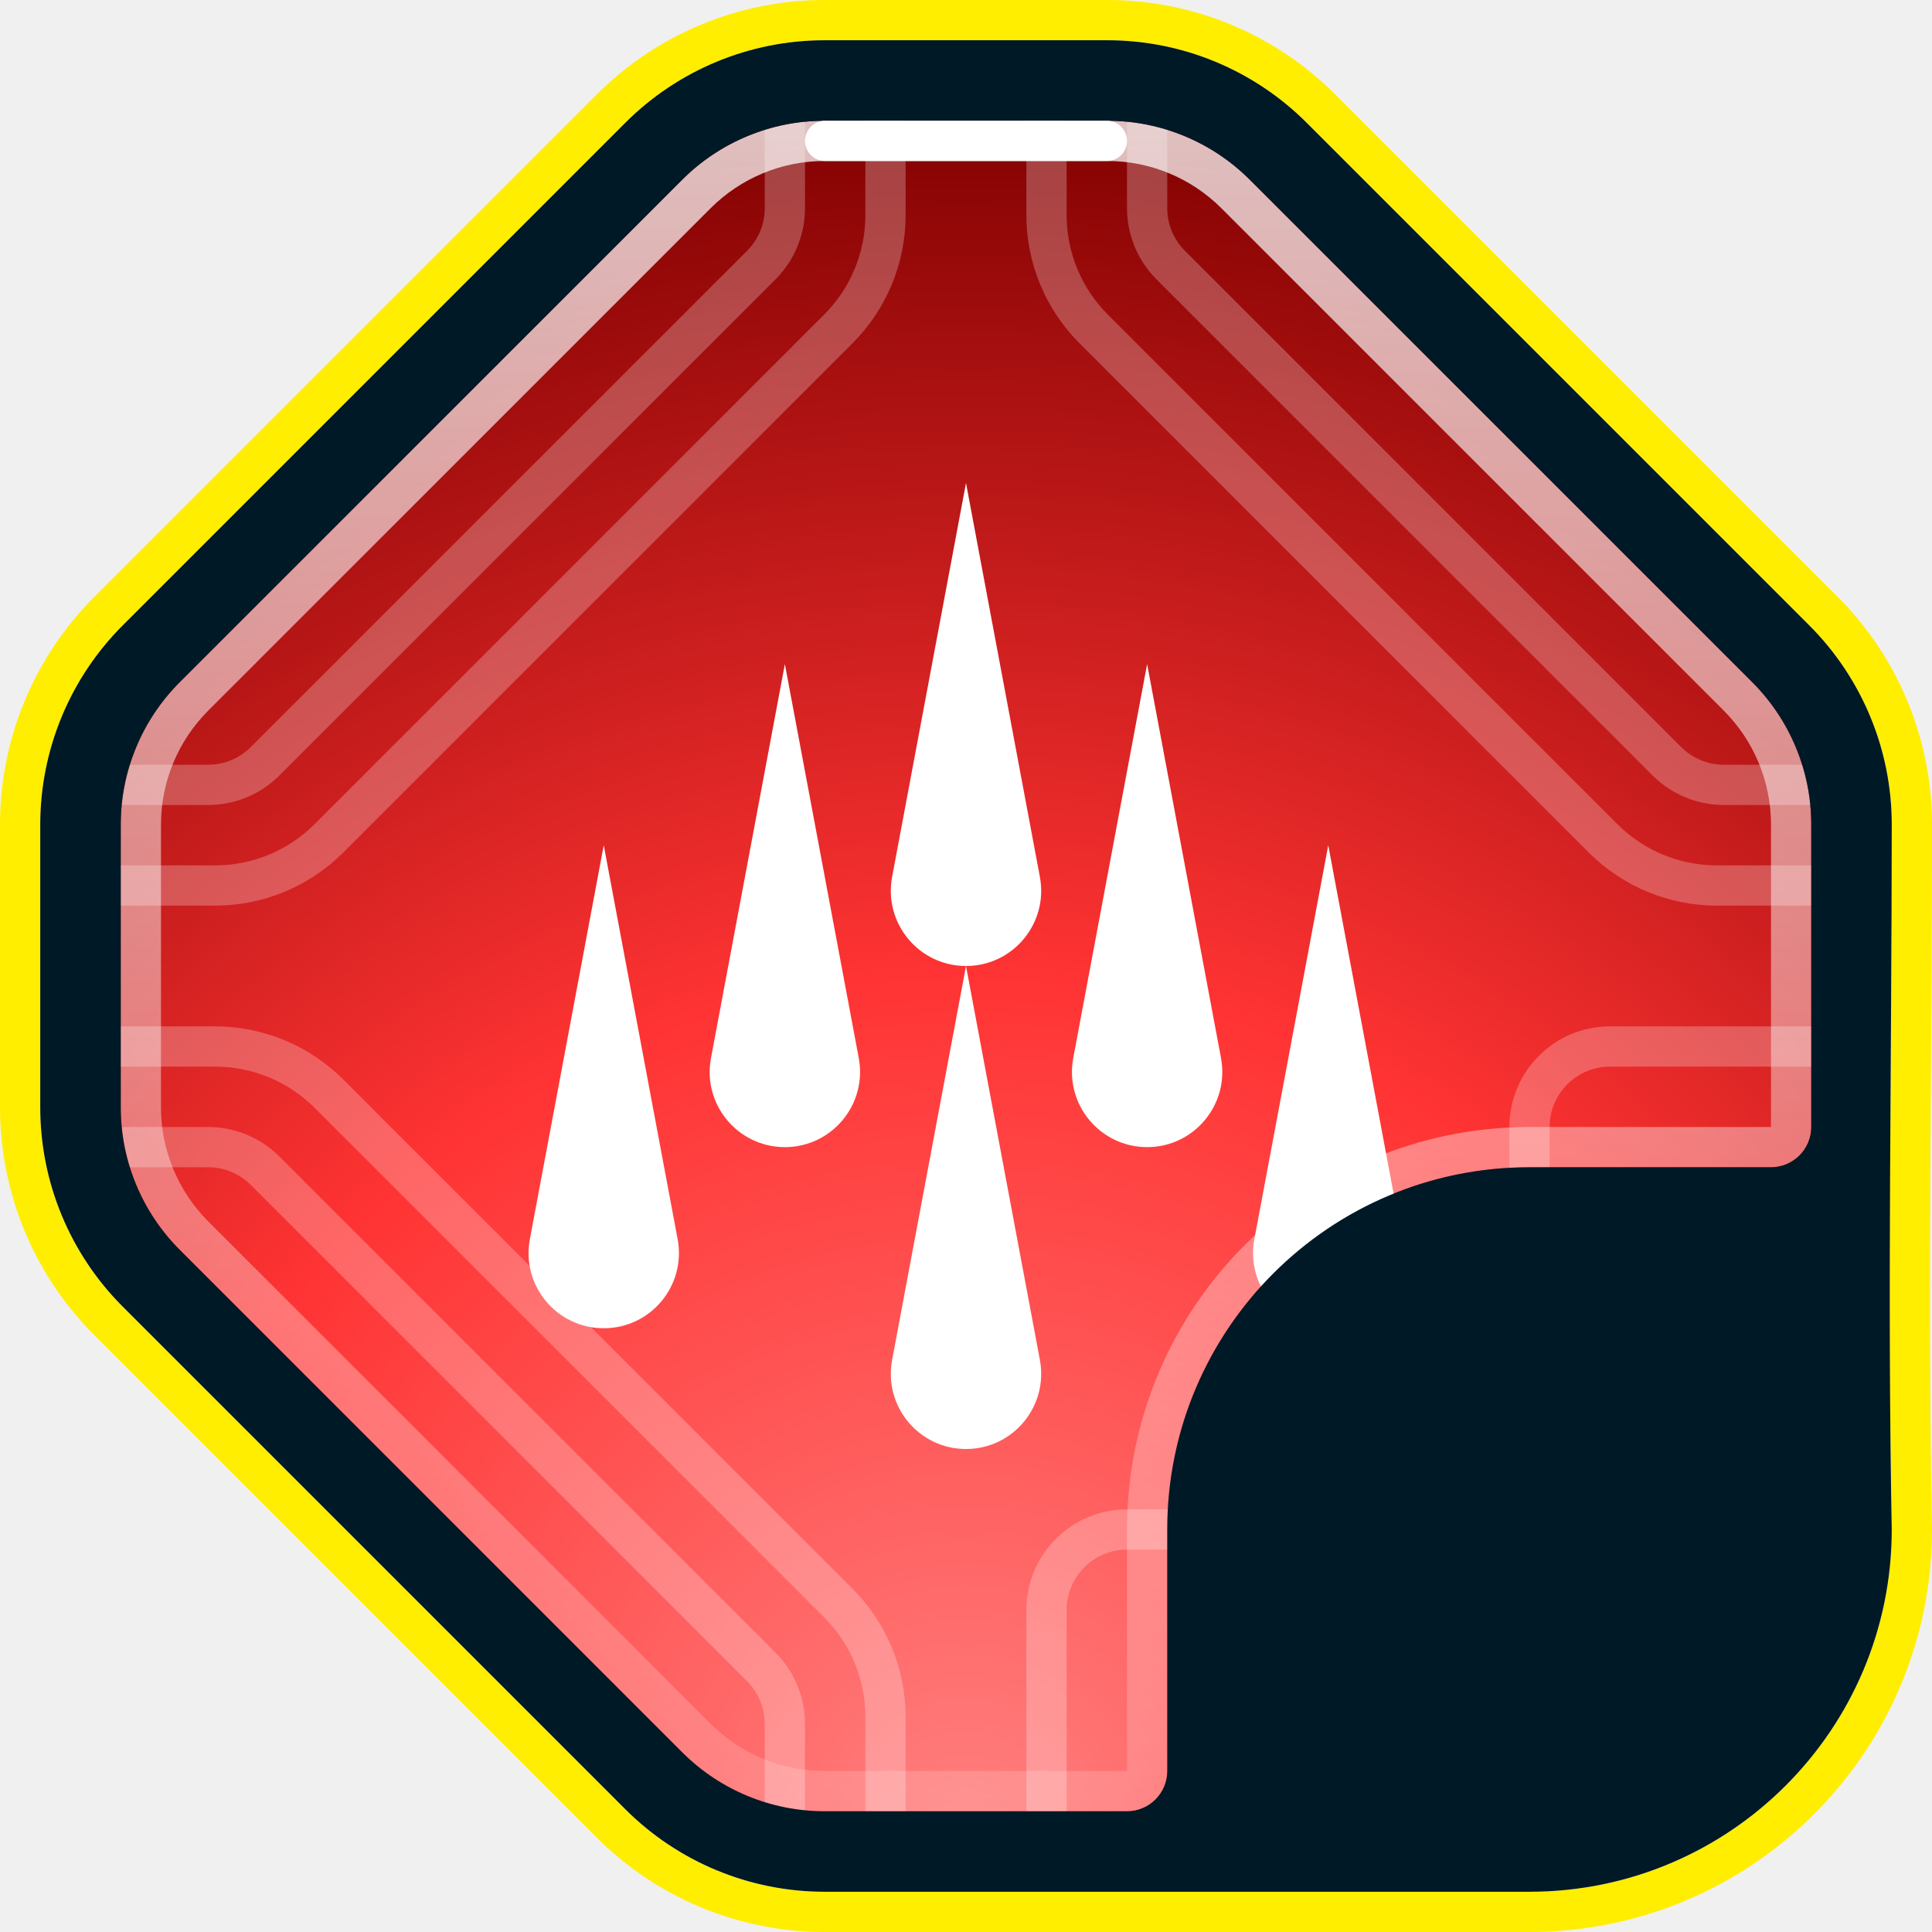
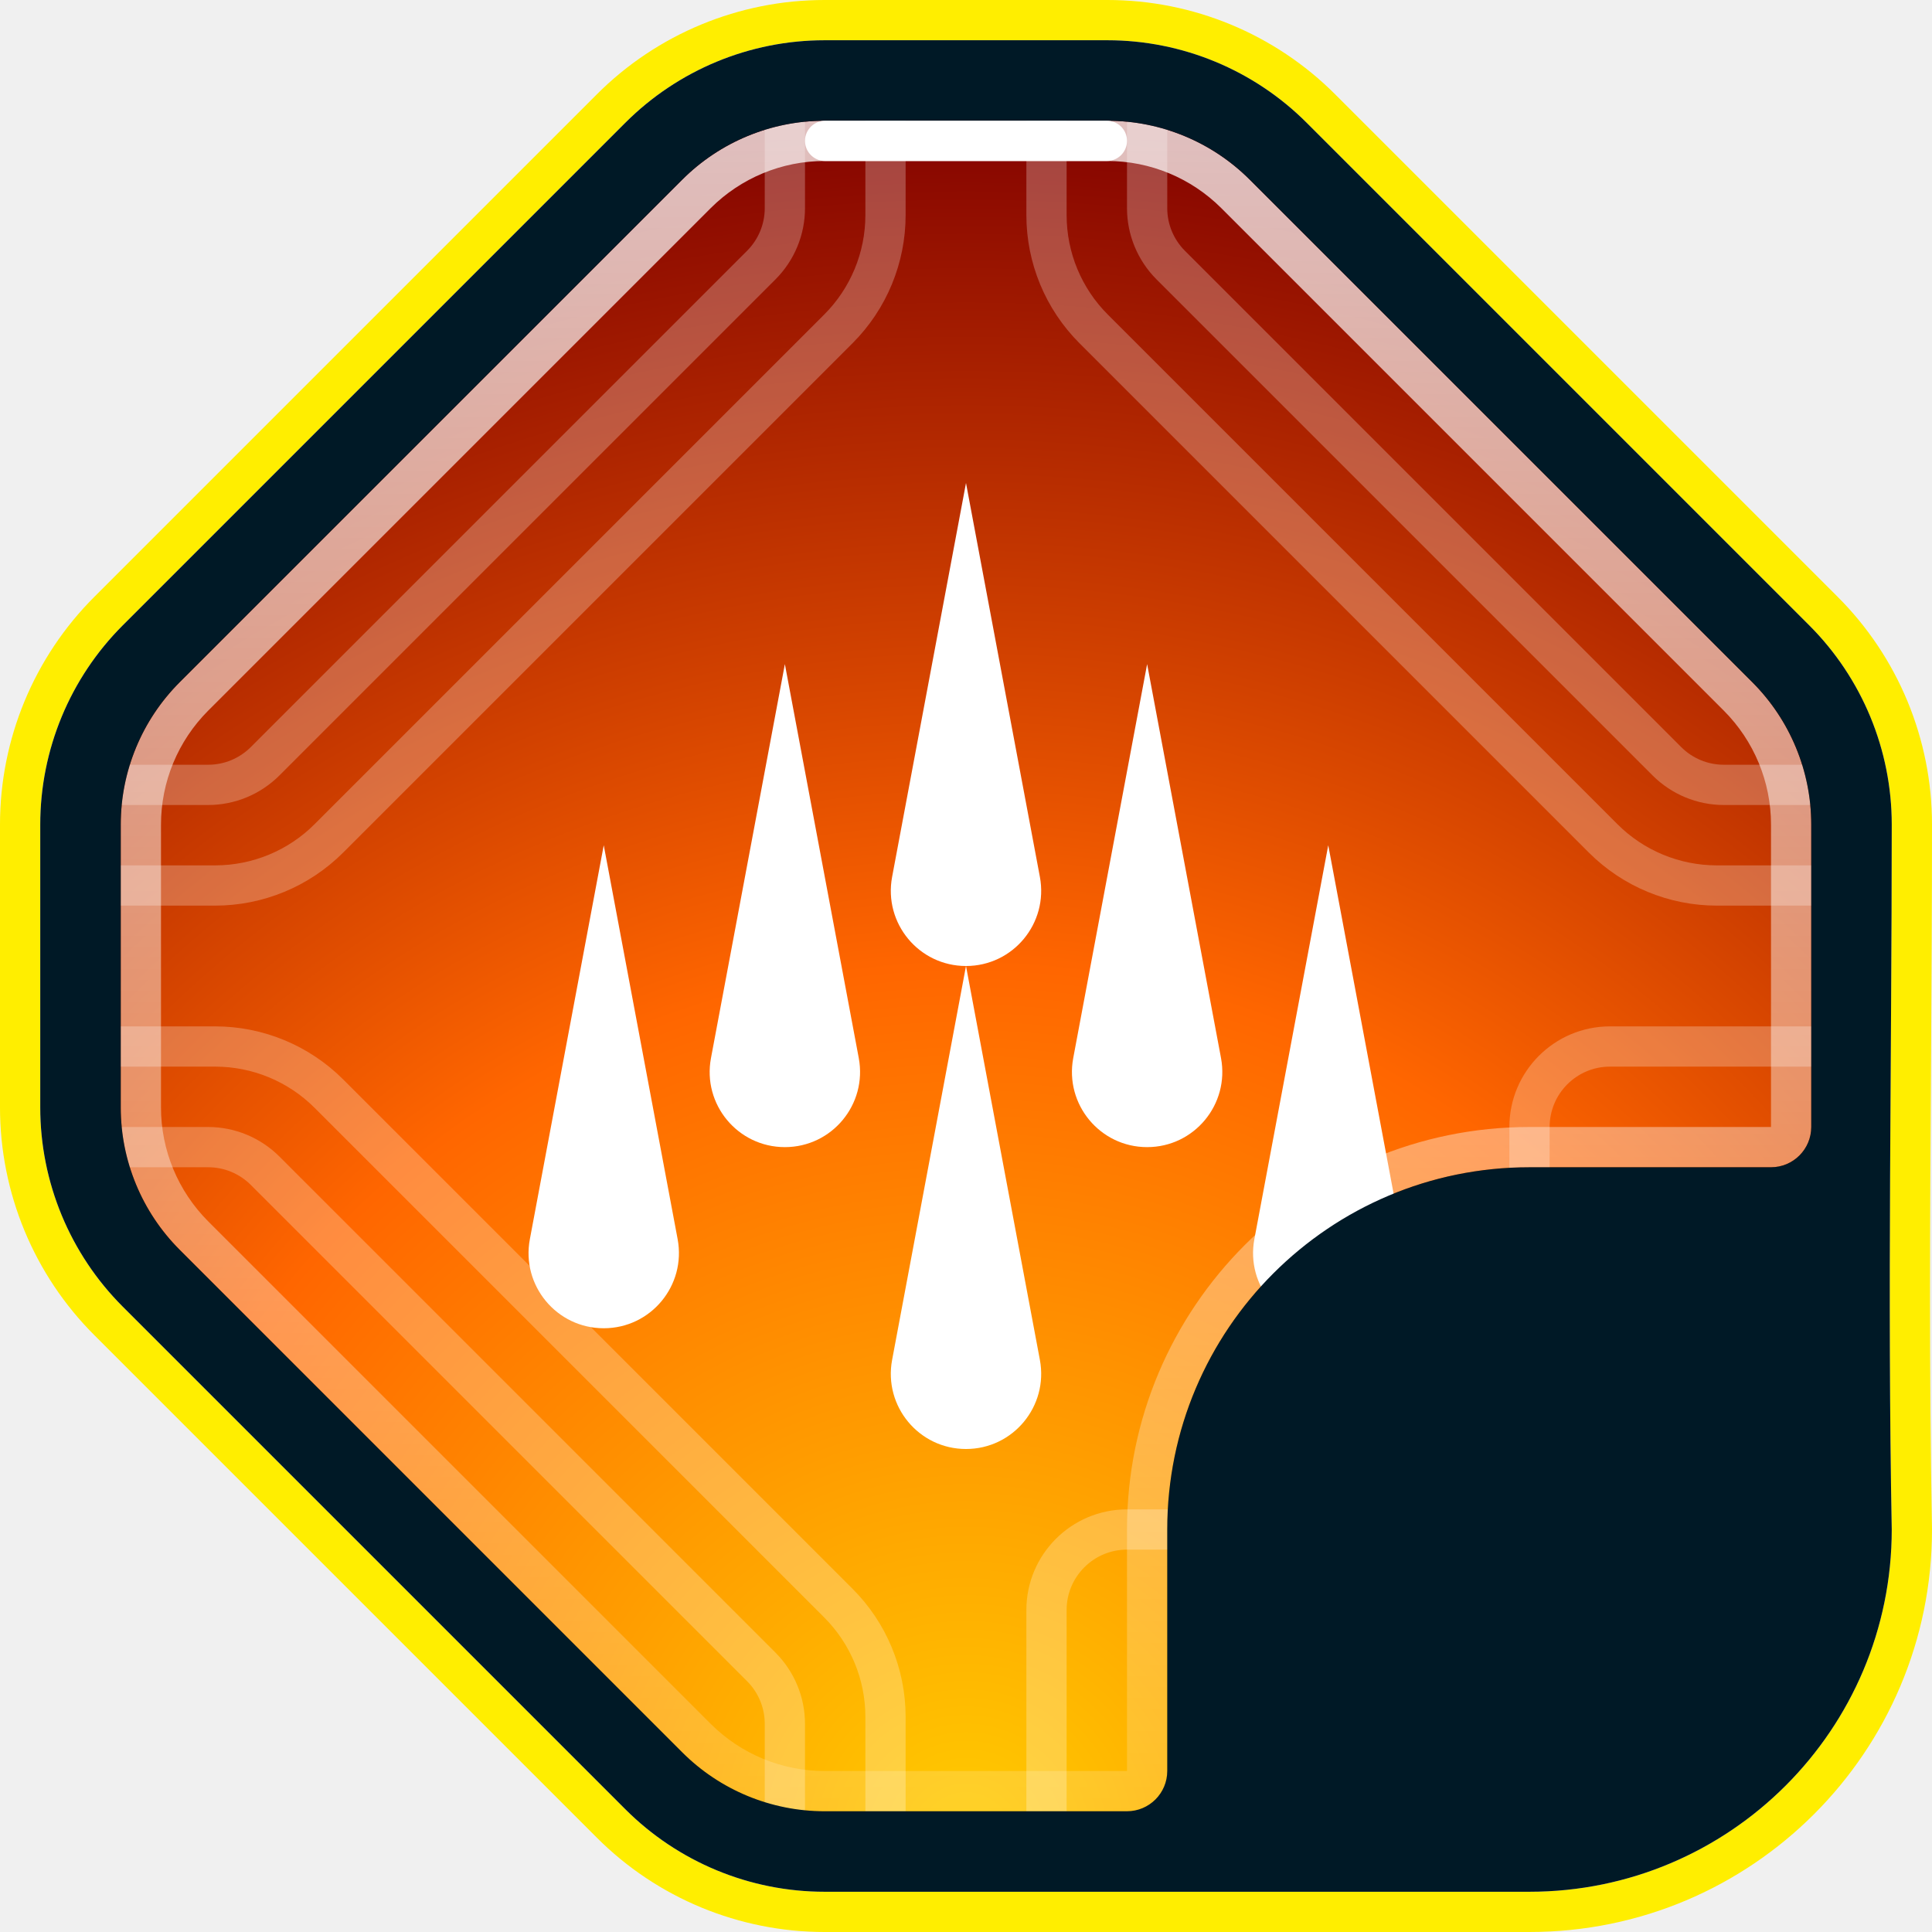
<svg xmlns="http://www.w3.org/2000/svg" width="24" height="24" viewBox="0 0 24 24" fill="none">
  <path fill-rule="evenodd" clip-rule="evenodd" d="M24 19C24 21.761 21.761 24 19 24H10.243C9.182 24 8.164 23.579 7.414 22.828L1.172 16.586C0.421 15.836 0 14.818 0 13.757V10.243C0 9.182 0.421 8.164 1.172 7.414L7.414 1.172C8.164 0.421 9.182 0 10.243 0H13.757C14.818 0 15.836 0.421 16.586 1.172L22.828 7.414C23.579 8.164 24 9.182 24 10.243C24 11.222 23.994 12.198 23.988 13.173C23.975 15.116 23.963 17.052 24 18.991L24 19ZM23.5 19C23.463 17.055 23.475 15.108 23.488 13.161C23.494 12.188 23.5 11.215 23.5 10.243C23.5 9.314 23.131 8.424 22.475 7.768L16.232 1.525C15.576 0.869 14.686 0.5 13.757 0.5H10.243C9.314 0.5 8.424 0.869 7.768 1.525L1.525 7.768C0.869 8.424 0.5 9.314 0.5 10.243V13.757C0.5 14.686 0.869 15.576 1.525 16.232L7.768 22.475C8.424 23.131 9.314 23.5 10.243 23.5H19C21.485 23.5 23.5 21.485 23.5 19Z" fill="#FFEE00" />
  <path d="M8.121 1.879L1.879 8.121C1.316 8.684 1 9.447 1 10.243V13.757C1 14.553 1.316 15.316 1.879 15.879L8.121 22.121C8.684 22.684 9.447 23 10.243 23H13.757C14.553 23 15.316 22.684 15.879 22.121L22.121 15.879C22.684 15.316 23 14.553 23 13.757V10.243C23 9.447 22.684 8.684 22.121 8.121L15.879 1.879C15.316 1.316 14.553 1 13.757 1H10.243C9.447 1 8.684 1.316 8.121 1.879Z" fill="url(#paint0_radial_37759_55976)" />
  <path fill-rule="evenodd" clip-rule="evenodd" d="M10 1V2.586C10 2.917 9.868 3.235 9.634 3.47L3.47 9.634C3.235 9.868 2.917 10 2.586 10H1V9.5H2.586C2.785 9.5 2.975 9.421 3.116 9.28L9.28 3.116C9.421 2.975 9.5 2.785 9.5 2.586V1H10ZM14 1V2.586C14 2.917 14.132 3.235 14.366 3.47L20.53 9.634C20.765 9.868 21.083 10 21.414 10H23V9.5H21.414C21.215 9.5 21.024 9.421 20.884 9.28L14.72 3.116C14.579 2.975 14.5 2.785 14.5 2.586V1H14ZM10 21.414V23H9.5V21.414C9.5 21.215 9.421 21.024 9.28 20.884L3.116 14.72C2.975 14.579 2.785 14.5 2.586 14.5H1V14H2.586C2.917 14 3.235 14.132 3.47 14.366L9.634 20.53C9.868 20.765 10 21.083 10 21.414ZM11.25 1V2.672C11.25 3.268 11.013 3.841 10.591 4.263L4.263 10.591C3.841 11.013 3.268 11.25 2.672 11.25H1V10.75H2.672C3.136 10.75 3.581 10.566 3.909 10.237L10.237 3.909C10.566 3.581 10.75 3.136 10.75 2.672V1H11.25ZM12.75 2.672V1H13.25V2.672C13.25 3.136 13.434 3.581 13.763 3.909L20.091 10.237C20.419 10.566 20.864 10.75 21.328 10.75H23V11.25H21.328C20.732 11.25 20.159 11.013 19.737 10.591L13.409 4.263C12.987 3.841 12.75 3.268 12.75 2.672ZM11.25 23V21.328C11.25 20.732 11.013 20.159 10.591 19.737L4.263 13.409C3.841 12.987 3.268 12.75 2.672 12.75H1V13.25H2.672C3.136 13.25 3.581 13.434 3.909 13.763L10.237 20.091C10.566 20.419 10.75 20.864 10.75 21.328V23H11.25ZM12.75 20V23H13.25V20C13.25 19.586 13.586 19.25 14 19.25H15V18.75H14C13.31 18.75 12.75 19.31 12.75 20ZM20 12.75C19.31 12.75 18.75 13.31 18.75 14V15H19.25V14C19.25 13.586 19.586 13.25 20 13.25H23V12.75H20Z" fill="white" fill-opacity="0.25" />
  <path fill-rule="evenodd" clip-rule="evenodd" d="M10.243 2C9.712 2 9.204 2.211 8.828 2.586L2.586 8.828C2.211 9.204 2 9.712 2 10.243V13.757C2 14.288 2.211 14.796 2.586 15.172L8.828 21.414C9.204 21.789 9.712 22 10.243 22H14V19C14 16.239 16.239 14 19 14H22V10.243C22 9.712 21.789 9.204 21.414 8.828L15.172 2.586C14.796 2.211 14.288 2 13.757 2H10.243ZM10.243 1.5C9.58 1.5 8.944 1.763 8.475 2.232L2.232 8.475C1.763 8.944 1.5 9.58 1.5 10.243V13.757C1.5 14.42 1.763 15.056 2.232 15.525L8.475 21.768C8.944 22.237 9.58 22.5 10.243 22.5H14C14.276 22.5 14.5 22.276 14.5 22V19C14.5 16.515 16.515 14.5 19 14.5H22C22.276 14.5 22.5 14.276 22.5 14V10.243C22.5 9.58 22.237 8.944 21.768 8.475L15.525 2.232C15.056 1.763 14.42 1.5 13.757 1.5H10.243Z" fill="url(#paint1_linear_37759_55976)" />
  <path d="M12.918 16.894C13.025 17.469 12.585 18 12 18C11.415 18 10.975 17.469 11.082 16.894L12 12L12.918 16.894Z" fill="white" />
  <path d="M8.418 15.394C8.525 15.969 8.085 16.5 7.5 16.5C6.915 16.5 6.474 15.969 6.582 15.394L7.5 10.5L8.418 15.394Z" fill="white" />
  <path d="M17.418 15.394C17.525 15.969 17.084 16.5 16.5 16.5C15.915 16.5 15.475 15.969 15.582 15.394L16.5 10.5L17.418 15.394Z" fill="white" />
  <path d="M10.668 13.144C10.775 13.719 10.335 14.25 9.75 14.25C9.165 14.25 8.724 13.719 8.832 13.144L9.75 8.25L10.668 13.144Z" fill="white" />
  <path d="M15.168 13.144C15.275 13.719 14.835 14.25 14.25 14.25C13.665 14.25 13.225 13.719 13.332 13.144L14.25 8.25L15.168 13.144Z" fill="white" />
  <path d="M12.918 10.894C13.025 11.469 12.585 12 12 12C11.415 12 10.975 11.469 11.082 10.894L12 6L12.918 10.894Z" fill="white" />
  <path fill-rule="evenodd" clip-rule="evenodd" d="M10.243 23.5C9.314 23.5 8.424 23.131 7.768 22.475L1.525 16.232C0.869 15.576 0.5 14.686 0.5 13.757V10.243C0.5 9.314 0.869 8.424 1.525 7.768L7.768 1.525C8.424 0.869 9.314 0.5 10.243 0.5H13.757C14.686 0.5 15.576 0.869 16.232 1.525L22.475 7.768C23.131 8.424 23.5 9.314 23.5 10.243C23.5 13.161 23.445 16.083 23.5 19C23.5 21.485 21.485 23.5 19 23.5C15.979 23.5 13.28 23.5 10.243 23.5ZM8.475 2.232C8.944 1.763 9.58 1.5 10.243 1.5H13.757C14.42 1.5 15.056 1.763 15.525 2.232L21.768 8.475C22.237 8.944 22.5 9.58 22.5 10.243V14C22.5 14.276 22.276 14.5 22 14.5H19C16.515 14.5 14.5 16.515 14.5 19V22C14.5 22.276 14.276 22.5 14 22.5H10.243C9.58 22.5 8.944 22.237 8.475 21.768L2.232 15.525C1.763 15.056 1.5 14.42 1.5 13.757V10.243C1.5 9.58 1.763 8.944 2.232 8.475L8.475 2.232Z" fill="#001926" />
  <rect x="10" y="1.5" width="4" height="0.5" rx="0.25" fill="white" />
  <defs>
    <radialGradient id="paint0_radial_37759_55976" cx="0" cy="0" r="1" gradientUnits="userSpaceOnUse" gradientTransform="translate(12 23) rotate(-90) scale(22)">
-       <stop stop-color="#FF8080" />
-       <stop offset="0.496" stop-color="#FF3333" />
+       <stop stop-color="#FFCC00" />
+       <stop offset="0.5" stop-color="#FF6600" />
      <stop offset="1" stop-color="#800000" />
    </radialGradient>
    <linearGradient id="paint1_linear_37759_55976" x1="12" y1="1.5" x2="12" y2="22.5" gradientUnits="userSpaceOnUse">
      <stop stop-color="white" stop-opacity="0.75" />
      <stop offset="1" stop-color="white" stop-opacity="0.15" />
    </linearGradient>
  </defs>
</svg>
